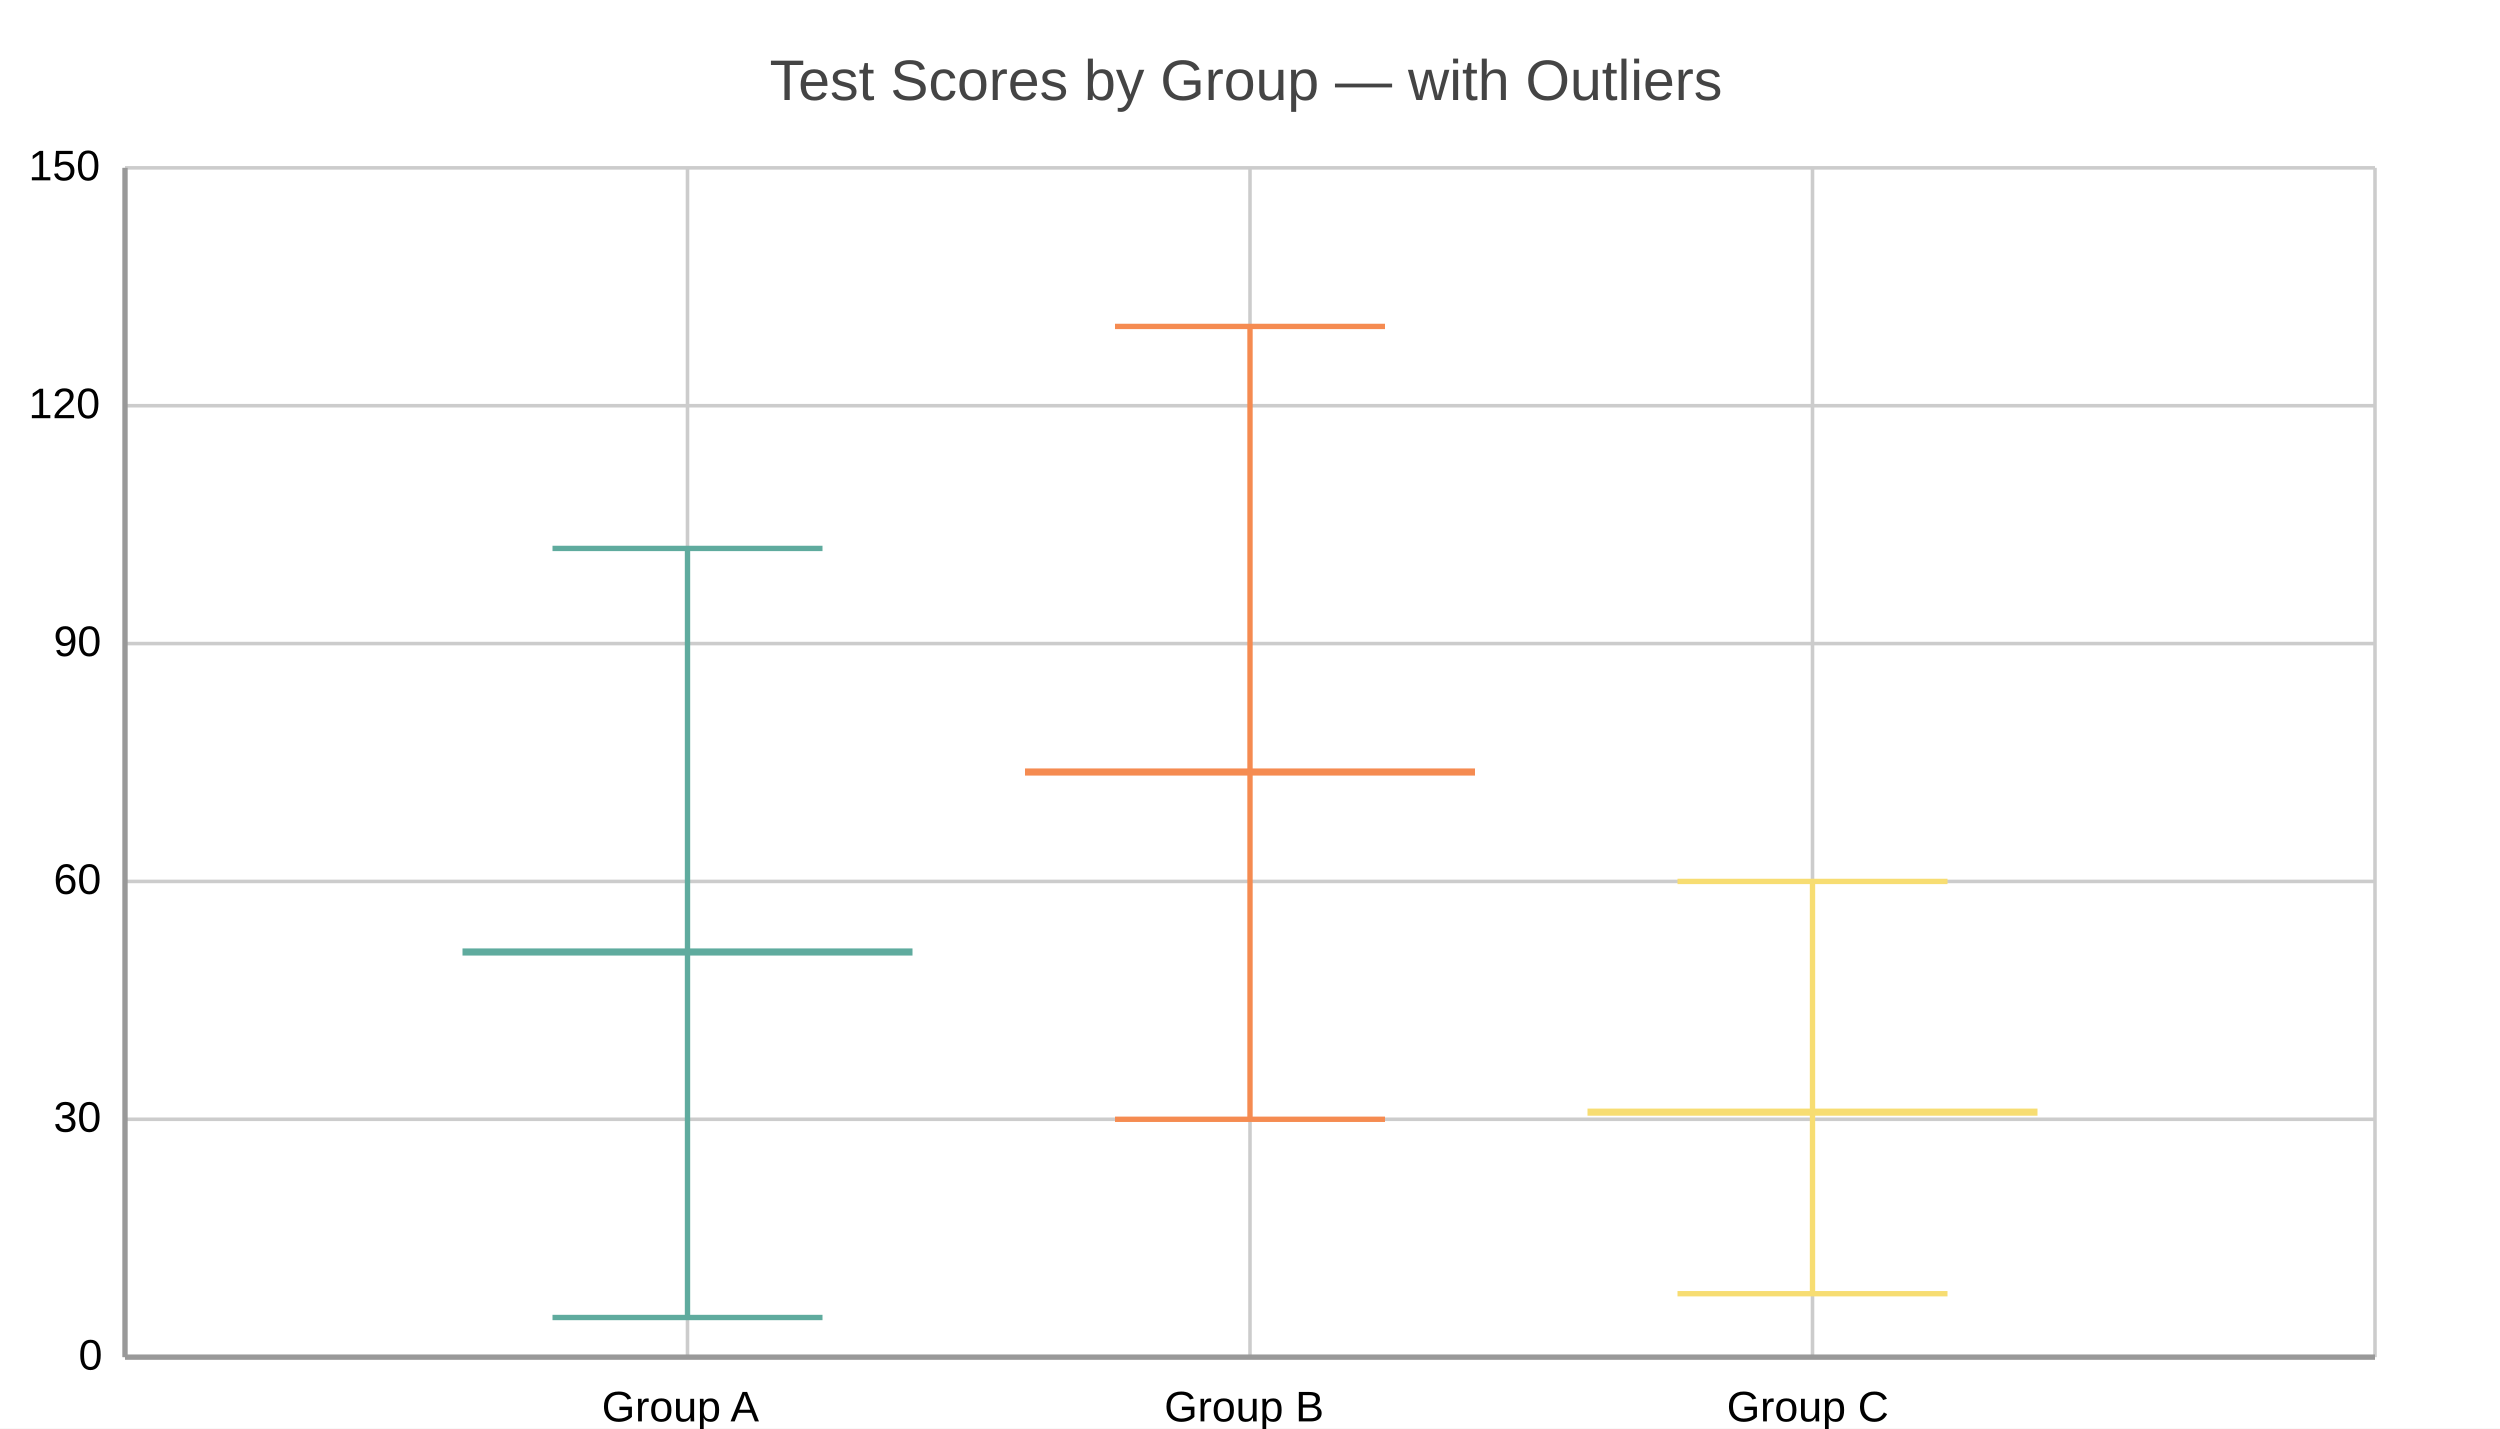
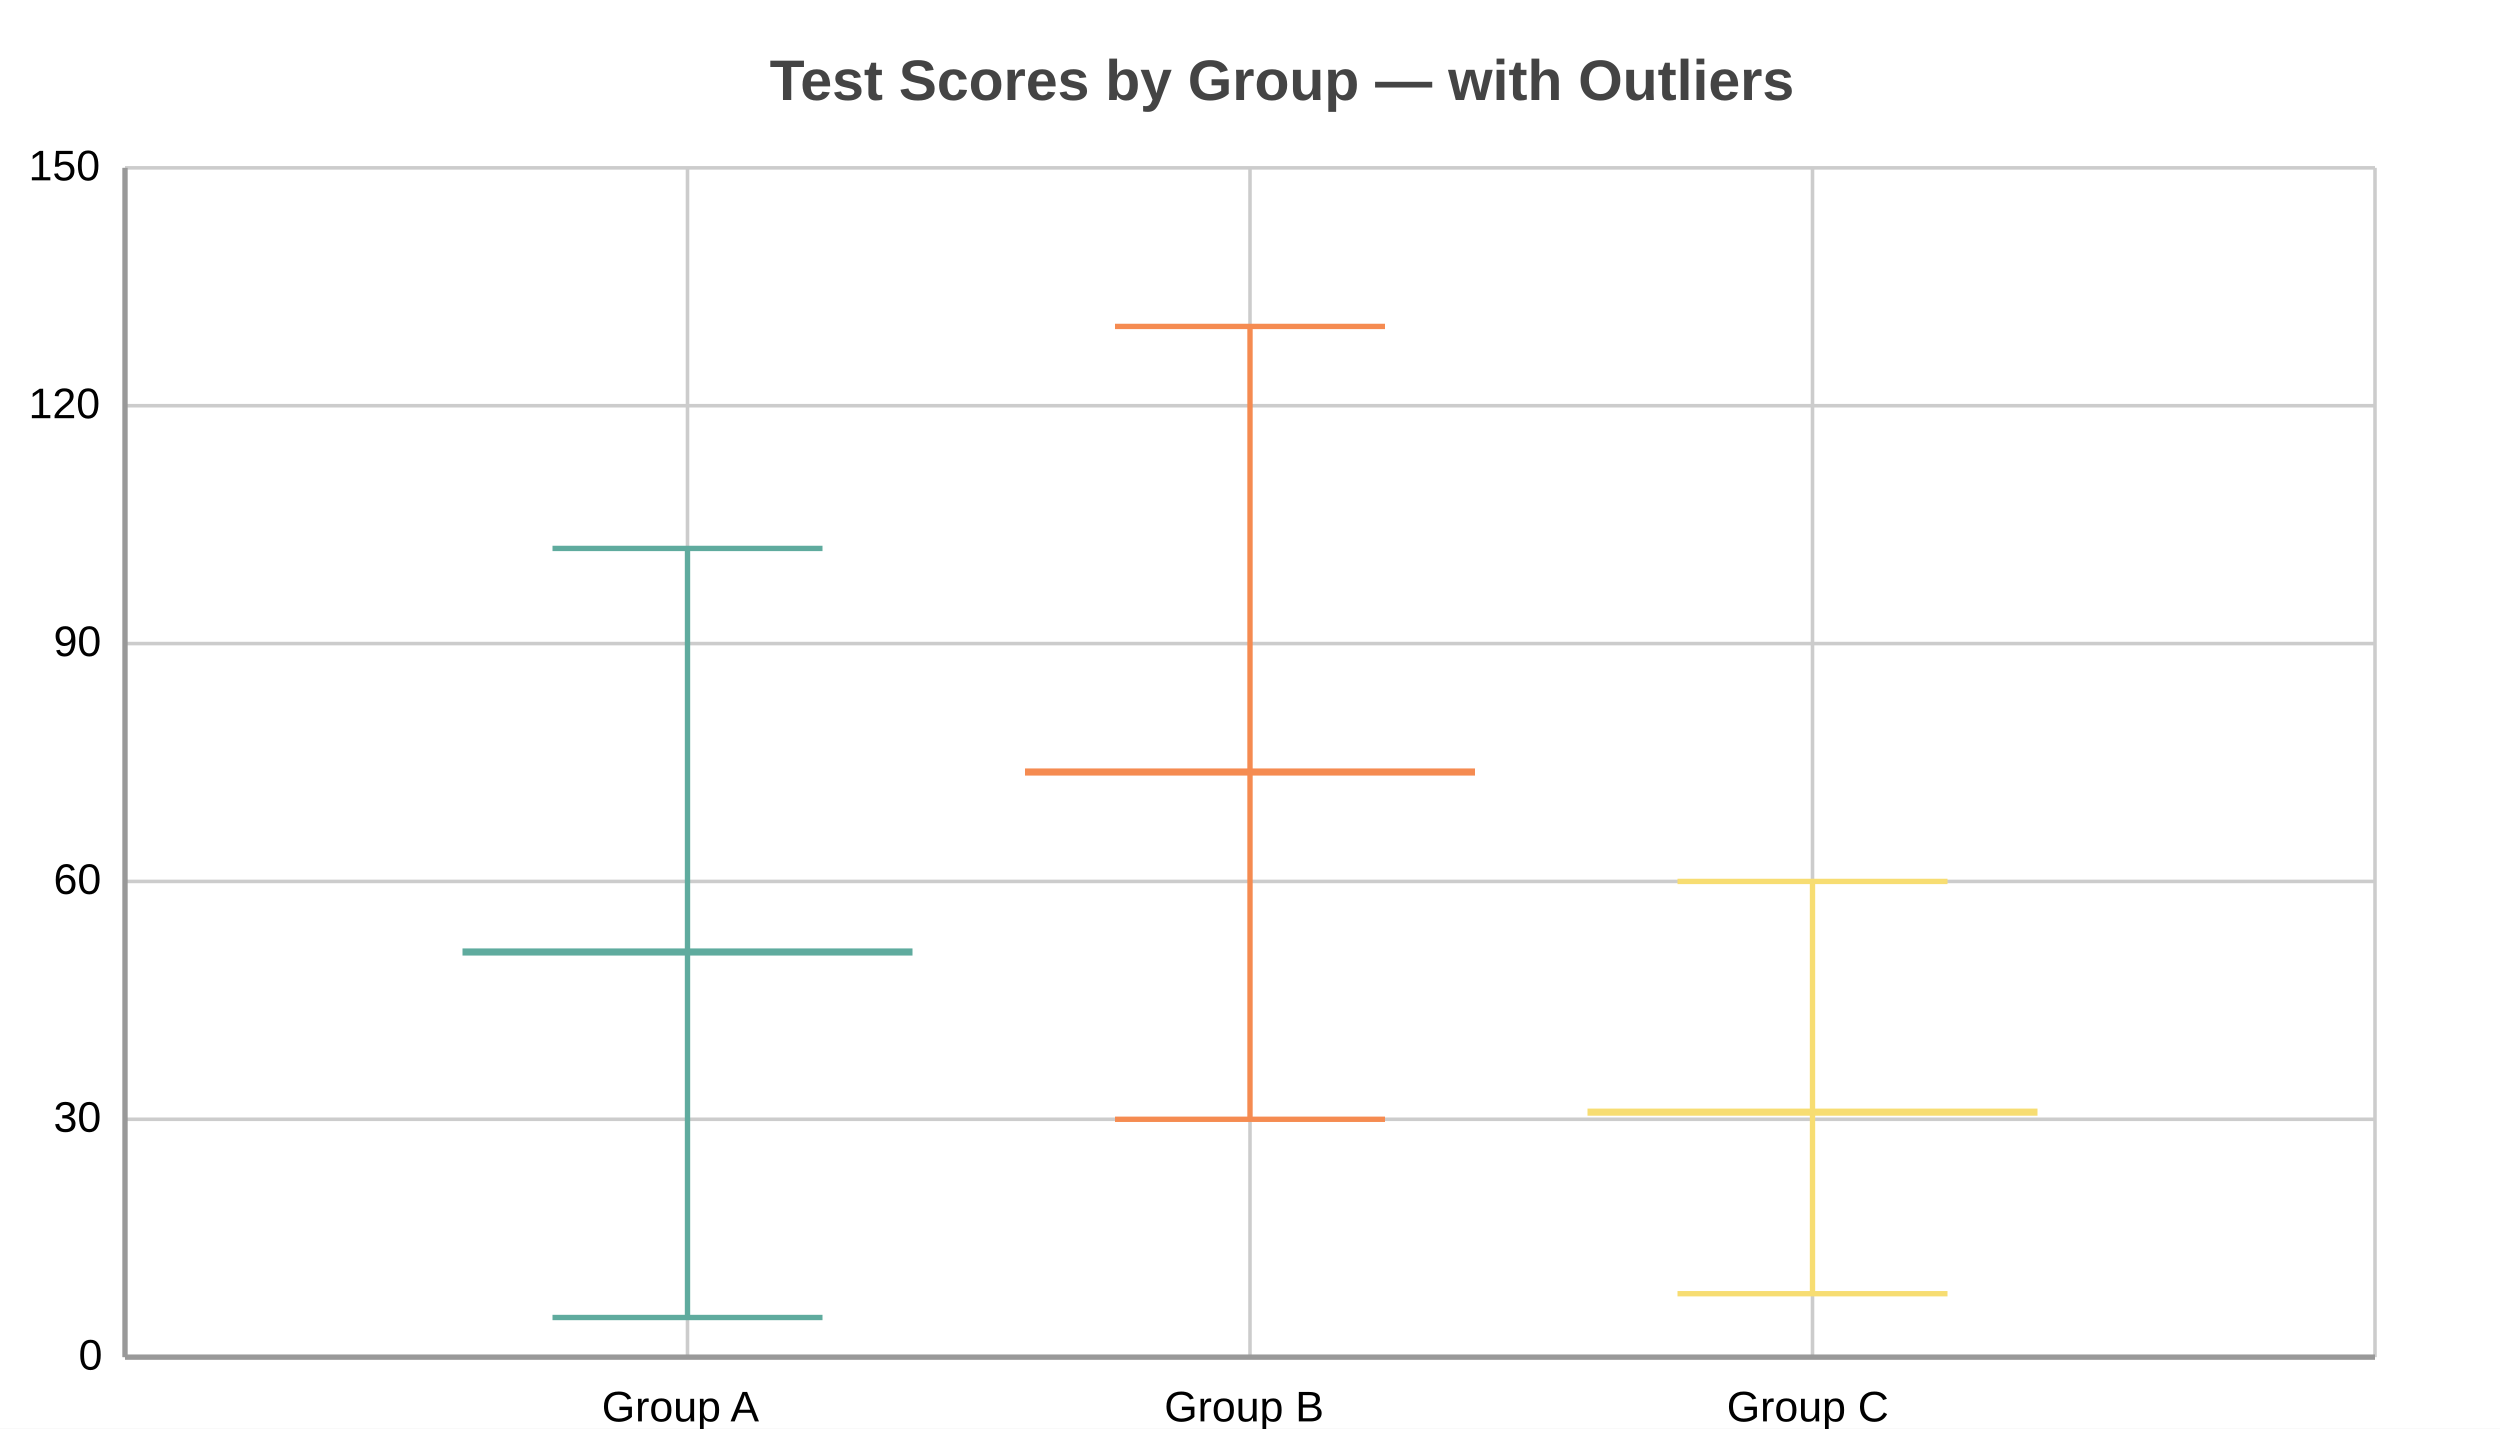
<svg xmlns="http://www.w3.org/2000/svg" width="700" height="400" viewBox="0 0 700 400">
  <path fill="#FFFFFF" d="M0 0 h700 v400 h-700 v-400Z" />
-   <text transform="translate(-134.5, 18)" fill="#444444" font-family="Arial" font-weight="normal" font-size="16" x="350.0" y="10.0">Test Scores by Group — with Outliers</text>
+   <text transform="translate(-134.5, 18)" fill="#444444" font-family="Arial" font-weight="bold" font-size="16" x="350.0" y="10.0">Test Scores by Group — with Outliers</text>
  <defs>
    <clipPath id="plot-clip">
      <rect x="0" y="0" width="630.0" height="333.0" />
    </clipPath>
  </defs>
  <g>
    <path stroke="#cccccc" stroke-dasharray="None" d="M0 0.0 h630.0 M0 66.6 h630.0 M0 133.2 h630.0 M0 199.8 h630.0 M0 266.4 h630.0 M0 333.0 h630.0" transform="translate(35.0, 47.0)" />
    <g font-size="12" font-family="Arial" fill="#000000" transform="translate(29.0, 47.0)">
      <text x="0" y="0.0" transform="translate(-21, 3.5)">150</text>
      <text x="0" y="66.6" transform="translate(-21, 3.5)">120</text>
      <text x="0" y="133.2" transform="translate(-14, 3.5)">90</text>
      <text x="0" y="199.8" transform="translate(-14, 3.5)">60</text>
      <text x="0" y="266.4" transform="translate(-14, 3.5)">30</text>
      <text x="0" y="333.0" transform="translate(-7, 3.5)">0</text>
    </g>
  </g>
  <g>
    <path stroke="#cccccc" stroke-dasharray="None" d="M0.0 0 v333.0 M157.5 0 v333.0 M315.0 0 v333.0 M472.5 0 v333.0 M630.0 0 v333.0" transform="translate(35.0, 47.0)" />
    <g font-size="12" font-family="Arial" fill="#000000" transform="translate(35.0, 65.0)">
      <text x="0.0" y="333.0" transform="translate(-2.0, 0)"> </text>
      <text x="157.5" y="333.0" transform="translate(-24.0, 0)">Group A</text>
      <text x="315.0" y="333.0" transform="translate(-24.0, 0)">Group B</text>
      <text x="472.5" y="333.0" transform="translate(-24.0, 0)">Group C</text>
      <text x="630.0" y="333.0" transform="translate(-2.0, 0)"> </text>
    </g>
  </g>
  <g>
    <path d="M192.5 368.9 L192.5 153.56" stroke="#5fab9e" stroke-width="1.5" />
    <path d="M154.7 368.9 L230.3 368.9" stroke="#5fab9e" stroke-width="1.5" />
    <path d="M154.7 153.56 L230.3 153.56" stroke="#5fab9e" stroke-width="1.5" />
    <rect x="129.5" y="282.764" width="126.0" height="-28.083" fill="#5fab9e" fill-opacity="0.3" stroke="#5fab9e" stroke-width="1.5" />
    <path d="M129.5 266.558 L255.5 266.558" stroke="#5fab9e" stroke-width="2" />
    <path d="M350.0 313.4 L350.0 91.4" stroke="#f58b51" stroke-width="1.5" />
    <path d="M312.2 313.4 L387.8 313.4" stroke="#f58b51" stroke-width="1.5" />
    <path d="M312.2 91.4 L387.8 91.4" stroke="#f58b51" stroke-width="1.5" />
    <rect x="287.0" y="243.359" width="126.0" height="-48.729" fill="#f58b51" fill-opacity="0.3" stroke="#f58b51" stroke-width="1.5" />
    <path d="M287.0 216.164 L413.0 216.164" stroke="#f58b51" stroke-width="2" />
    <path d="M507.5 362.24 L507.5 246.8" stroke="#f7dd72" stroke-width="1.5" />
    <path d="M469.7 362.24 L545.3 362.24" stroke="#f7dd72" stroke-width="1.5" />
    <path d="M469.7 246.8 L545.3 246.8" stroke="#f7dd72" stroke-width="1.5" />
    <rect x="444.5" y="322.946" width="126.0" height="-24.753" fill="#f7dd72" fill-opacity="0.3" stroke="#f7dd72" stroke-width="1.5" />
    <path d="M444.5 311.402 L570.5 311.402" stroke="#f7dd72" stroke-width="2" />
  </g>
  <path d="M35.0 47.0 v333.0 M35.0 380.0 h630.0" stroke="#999" stroke-width="1.5" fill="none" />
</svg>
